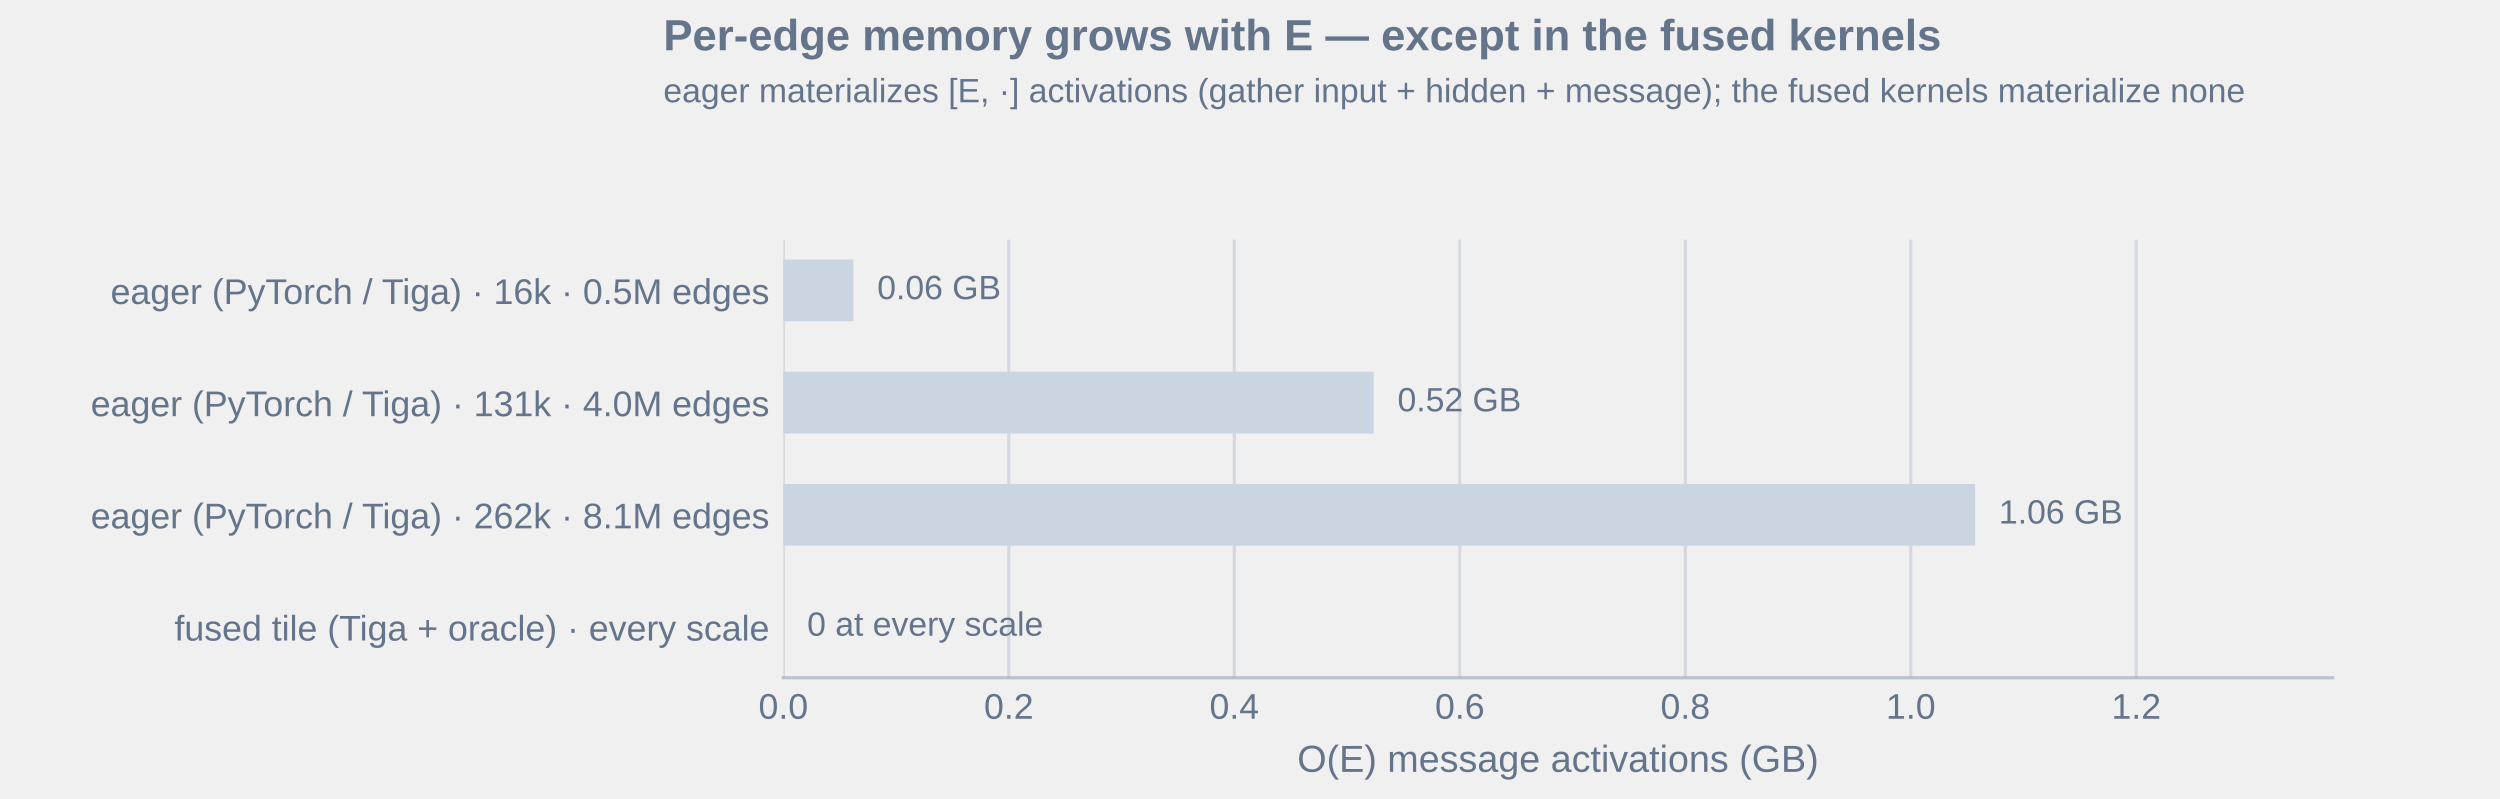
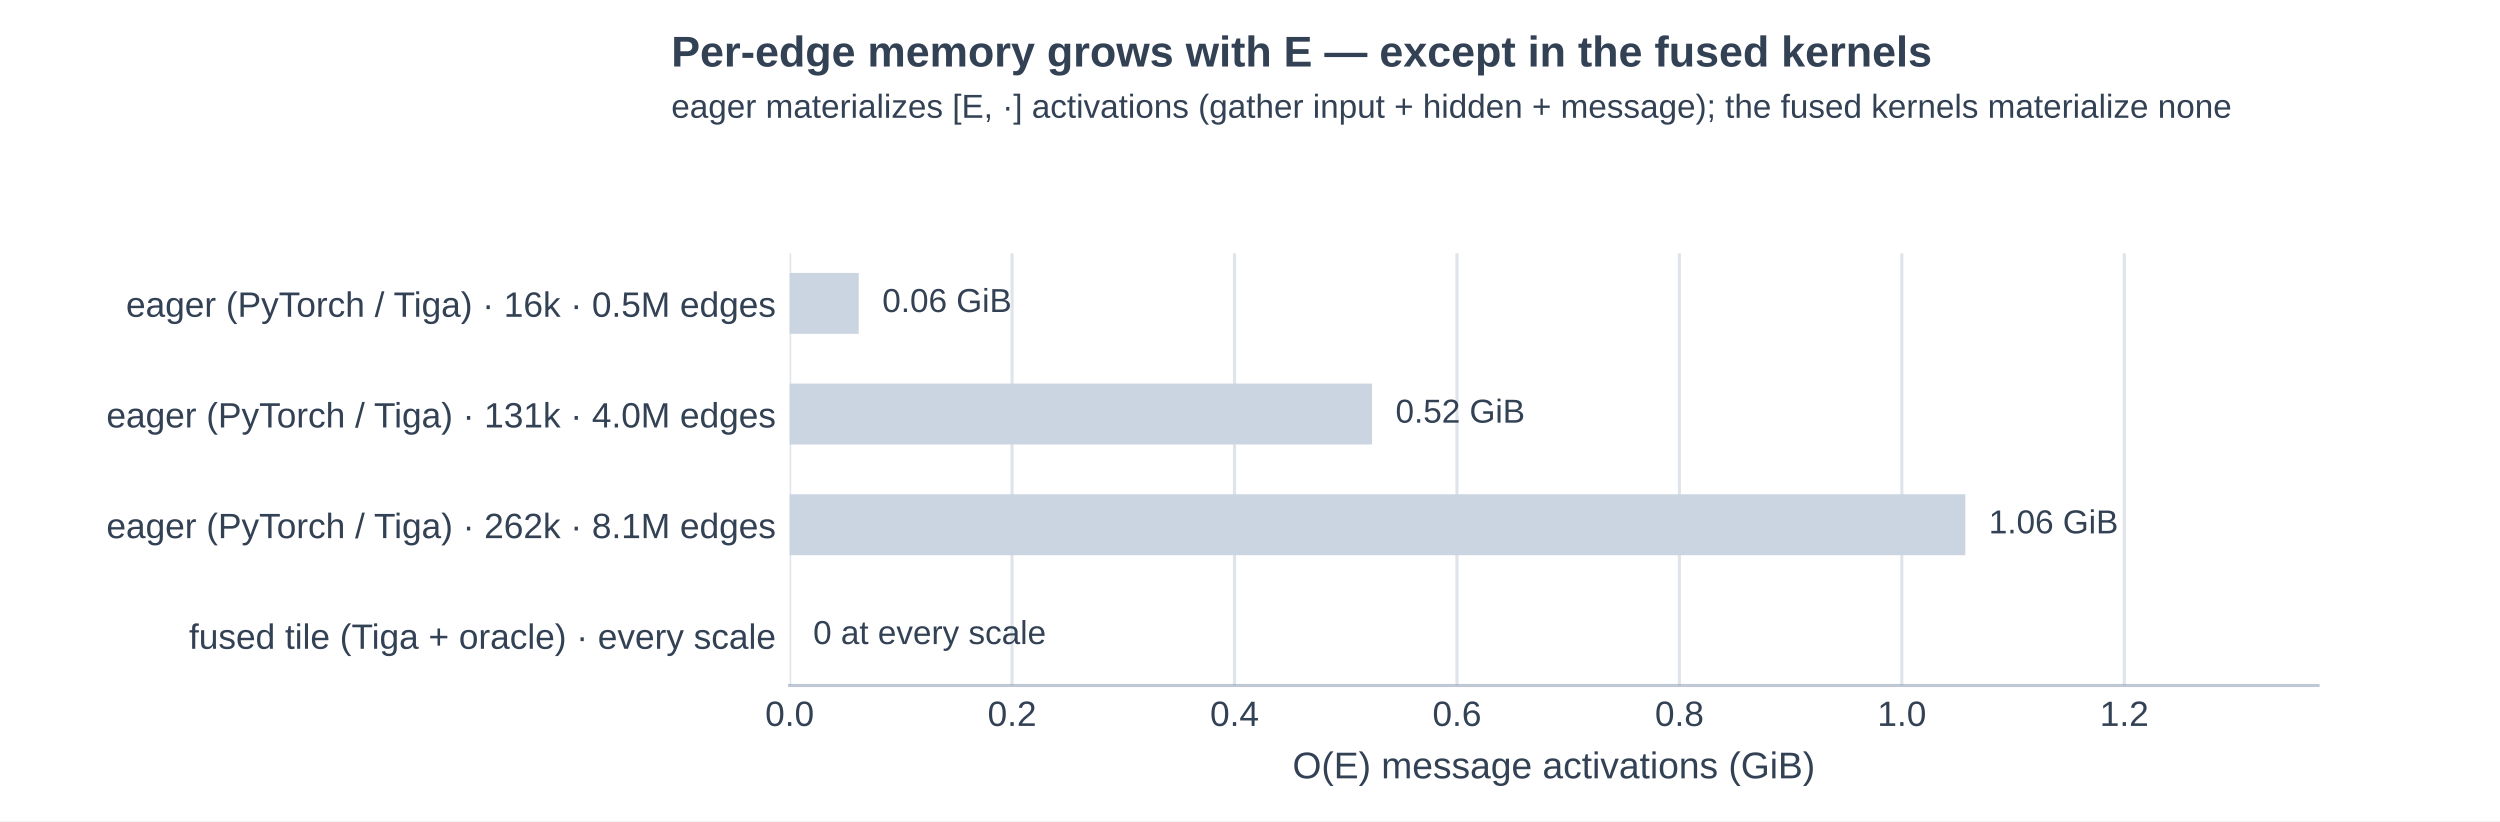
- <svg xmlns="http://www.w3.org/2000/svg" width="630.255pt" height="201.183pt" viewBox="0 0 630.255 201.183" version="1.1">
+ <svg xmlns="http://www.w3.org/2000/svg" width="638.895pt" height="209.823pt" viewBox="0 0 638.895 209.823" version="1.1">
  <defs>
    <style type="text/css">*{stroke-linejoin: round; stroke-linecap: butt}</style>
  </defs>
  <g id="figure_1">
    <g id="patch_1">
-       <path d="M 0 201.183  L 630.255 201.183  L 630.255 0  L 0 0  L 0 201.183  z " style="fill: none" />
+       <path d="M 0 209.823 L 638.895 209.823 L 638.895 0 L 0 0 z " style="fill: #ffffff" />
    </g>
    <g id="axes_1">
      <g id="patch_2">
-         <path d="M 197.474 170.862  L 588.074 170.862  L 588.074 60.414  L 197.474 60.414  L 197.474 170.862  z " style="fill: none" />
+         <path d="M 201.794 175.182 L 592.394 175.182 L 592.394 64.734 L 201.794 64.734 z " style="fill: #ffffff" />
      </g>
      <g id="matplotlib.axis_1">
        <g id="xtick_1">
          <g id="line2d_1">
-             <path d="M 197.474 170.862  L 197.474 60.414  " clip-path="url(#p8639a2bfc4)" style="fill: none; stroke: #94a3b8; stroke-opacity: 0.3; stroke-width: 0.8; stroke-linecap: square" />
+             <path d="M 201.794 175.182 L 201.794 64.734 " clip-path="url(#p8798de7251)" style="fill: none; stroke: #94a3b8; stroke-opacity: 0.3; stroke-width: 0.8; stroke-linecap: square" />
          </g>
          <g id="line2d_2" />
          <g id="text_1">
-             <text style="font-size: 9px; font-family: 'Arial', 'Helvetica Neue', 'Helvetica', 'Liberation Sans', 'DejaVu Sans', sans-serif; text-anchor: middle; fill: #64748b" x="197.474" y="181.2" transform="rotate(-0 197.4739 181.2002)">0.0</text>
+             <text style="font-size: 9px; font-family: 'Arial', 'Helvetica Neue', 'Helvetica', 'Liberation Sans', 'DejaVu Sans', sans-serif; text-anchor: middle; fill: #334155" x="201.794" y="185.52" transform="rotate(-0 201.7939 185.5202)">0.0</text>
          </g>
        </g>
        <g id="xtick_2">
          <g id="line2d_3">
-             <path d="M 254.322 170.862  L 254.322 60.414  " clip-path="url(#p8639a2bfc4)" style="fill: none; stroke: #94a3b8; stroke-opacity: 0.3; stroke-width: 0.8; stroke-linecap: square" />
+             <path d="M 258.642 175.182 L 258.642 64.734 " clip-path="url(#p8798de7251)" style="fill: none; stroke: #94a3b8; stroke-opacity: 0.3; stroke-width: 0.8; stroke-linecap: square" />
          </g>
          <g id="line2d_4" />
          <g id="text_2">
-             <text style="font-size: 9px; font-family: 'Arial', 'Helvetica Neue', 'Helvetica', 'Liberation Sans', 'DejaVu Sans', sans-serif; text-anchor: middle; fill: #64748b" x="254.322" y="181.2" transform="rotate(-0 254.3219 181.2002)">0.2</text>
+             <text style="font-size: 9px; font-family: 'Arial', 'Helvetica Neue', 'Helvetica', 'Liberation Sans', 'DejaVu Sans', sans-serif; text-anchor: middle; fill: #334155" x="258.642" y="185.52" transform="rotate(-0 258.6419 185.5202)">0.2</text>
          </g>
        </g>
        <g id="xtick_3">
          <g id="line2d_5">
-             <path d="M 311.17 170.862  L 311.17 60.414  " clip-path="url(#p8639a2bfc4)" style="fill: none; stroke: #94a3b8; stroke-opacity: 0.3; stroke-width: 0.8; stroke-linecap: square" />
+             <path d="M 315.49 175.182 L 315.49 64.734 " clip-path="url(#p8798de7251)" style="fill: none; stroke: #94a3b8; stroke-opacity: 0.3; stroke-width: 0.8; stroke-linecap: square" />
          </g>
          <g id="line2d_6" />
          <g id="text_3">
-             <text style="font-size: 9px; font-family: 'Arial', 'Helvetica Neue', 'Helvetica', 'Liberation Sans', 'DejaVu Sans', sans-serif; text-anchor: middle; fill: #64748b" x="311.17" y="181.2" transform="rotate(-0 311.17 181.2002)">0.4</text>
+             <text style="font-size: 9px; font-family: 'Arial', 'Helvetica Neue', 'Helvetica', 'Liberation Sans', 'DejaVu Sans', sans-serif; text-anchor: middle; fill: #334155" x="315.49" y="185.52" transform="rotate(-0 315.49 185.5202)">0.4</text>
          </g>
        </g>
        <g id="xtick_4">
          <g id="line2d_7">
-             <path d="M 368.018 170.862  L 368.018 60.414  " clip-path="url(#p8639a2bfc4)" style="fill: none; stroke: #94a3b8; stroke-opacity: 0.3; stroke-width: 0.8; stroke-linecap: square" />
+             <path d="M 372.338 175.182 L 372.338 64.734 " clip-path="url(#p8798de7251)" style="fill: none; stroke: #94a3b8; stroke-opacity: 0.3; stroke-width: 0.8; stroke-linecap: square" />
          </g>
          <g id="line2d_8" />
          <g id="text_4">
-             <text style="font-size: 9px; font-family: 'Arial', 'Helvetica Neue', 'Helvetica', 'Liberation Sans', 'DejaVu Sans', sans-serif; text-anchor: middle; fill: #64748b" x="368.018" y="181.2" transform="rotate(-0 368.018 181.2002)">0.6</text>
+             <text style="font-size: 9px; font-family: 'Arial', 'Helvetica Neue', 'Helvetica', 'Liberation Sans', 'DejaVu Sans', sans-serif; text-anchor: middle; fill: #334155" x="372.338" y="185.52" transform="rotate(-0 372.338 185.5202)">0.6</text>
          </g>
        </g>
        <g id="xtick_5">
          <g id="line2d_9">
-             <path d="M 424.866 170.862  L 424.866 60.414  " clip-path="url(#p8639a2bfc4)" style="fill: none; stroke: #94a3b8; stroke-opacity: 0.3; stroke-width: 0.8; stroke-linecap: square" />
+             <path d="M 429.186 175.182 L 429.186 64.734 " clip-path="url(#p8798de7251)" style="fill: none; stroke: #94a3b8; stroke-opacity: 0.3; stroke-width: 0.8; stroke-linecap: square" />
          </g>
          <g id="line2d_10" />
          <g id="text_5">
-             <text style="font-size: 9px; font-family: 'Arial', 'Helvetica Neue', 'Helvetica', 'Liberation Sans', 'DejaVu Sans', sans-serif; text-anchor: middle; fill: #64748b" x="424.866" y="181.2" transform="rotate(-0 424.866 181.2002)">0.8</text>
+             <text style="font-size: 9px; font-family: 'Arial', 'Helvetica Neue', 'Helvetica', 'Liberation Sans', 'DejaVu Sans', sans-serif; text-anchor: middle; fill: #334155" x="429.186" y="185.52" transform="rotate(-0 429.186 185.5202)">0.8</text>
          </g>
        </g>
        <g id="xtick_6">
          <g id="line2d_11">
-             <path d="M 481.714 170.862  L 481.714 60.414  " clip-path="url(#p8639a2bfc4)" style="fill: none; stroke: #94a3b8; stroke-opacity: 0.3; stroke-width: 0.8; stroke-linecap: square" />
+             <path d="M 486.034 175.182 L 486.034 64.734 " clip-path="url(#p8798de7251)" style="fill: none; stroke: #94a3b8; stroke-opacity: 0.3; stroke-width: 0.8; stroke-linecap: square" />
          </g>
          <g id="line2d_12" />
          <g id="text_6">
-             <text style="font-size: 9px; font-family: 'Arial', 'Helvetica Neue', 'Helvetica', 'Liberation Sans', 'DejaVu Sans', sans-serif; text-anchor: middle; fill: #64748b" x="481.714" y="181.2" transform="rotate(-0 481.7141 181.2002)">1.0</text>
+             <text style="font-size: 9px; font-family: 'Arial', 'Helvetica Neue', 'Helvetica', 'Liberation Sans', 'DejaVu Sans', sans-serif; text-anchor: middle; fill: #334155" x="486.034" y="185.52" transform="rotate(-0 486.0341 185.5202)">1.0</text>
          </g>
        </g>
        <g id="xtick_7">
          <g id="line2d_13">
-             <path d="M 538.562 170.862  L 538.562 60.414  " clip-path="url(#p8639a2bfc4)" style="fill: none; stroke: #94a3b8; stroke-opacity: 0.3; stroke-width: 0.8; stroke-linecap: square" />
+             <path d="M 542.882 175.182 L 542.882 64.734 " clip-path="url(#p8798de7251)" style="fill: none; stroke: #94a3b8; stroke-opacity: 0.3; stroke-width: 0.8; stroke-linecap: square" />
          </g>
          <g id="line2d_14" />
          <g id="text_7">
-             <text style="font-size: 9px; font-family: 'Arial', 'Helvetica Neue', 'Helvetica', 'Liberation Sans', 'DejaVu Sans', sans-serif; text-anchor: middle; fill: #64748b" x="538.562" y="181.2" transform="rotate(-0 538.5621 181.2002)">1.2</text>
+             <text style="font-size: 9px; font-family: 'Arial', 'Helvetica Neue', 'Helvetica', 'Liberation Sans', 'DejaVu Sans', sans-serif; text-anchor: middle; fill: #334155" x="542.882" y="185.52" transform="rotate(-0 542.8821 185.5202)">1.2</text>
          </g>
        </g>
        <g id="text_8">
-           <text style="font-size: 9.5px; font-family: 'Arial', 'Helvetica Neue', 'Helvetica', 'Liberation Sans', 'DejaVu Sans', sans-serif; text-anchor: middle; fill: #64748b" x="392.774" y="194.581" transform="rotate(-0 392.7739 194.5808)">O(E) message activations (GB)</text>
+           <text style="font-size: 9.5px; font-family: 'Arial', 'Helvetica Neue', 'Helvetica', 'Liberation Sans', 'DejaVu Sans', sans-serif; text-anchor: middle; fill: #334155" x="397.094" y="198.901" transform="rotate(-0 397.0939 198.9008)">O(E) message activations (GiB)</text>
        </g>
      </g>
      <g id="matplotlib.axis_2">
        <g id="ytick_1">
          <g id="line2d_15" />
          <g id="text_9">
-             <text style="font-size: 9px; font-family: 'Arial', 'Helvetica Neue', 'Helvetica', 'Liberation Sans', 'DejaVu Sans', sans-serif; text-anchor: end; fill: #64748b" x="193.974" y="76.632" transform="rotate(-0 193.9739 76.63197)">eager (PyTorch / Tiga) · 16k · 0.5M edges</text>
+             <text style="font-size: 9px; font-family: 'Arial', 'Helvetica Neue', 'Helvetica', 'Liberation Sans', 'DejaVu Sans', sans-serif; text-anchor: end; fill: #334155" x="198.294" y="80.952" transform="rotate(-0 198.2939 80.95197)">eager (PyTorch / Tiga) · 16k · 0.5M edges</text>
          </g>
        </g>
        <g id="ytick_2">
          <g id="line2d_16" />
          <g id="text_10">
-             <text style="font-size: 9px; font-family: 'Arial', 'Helvetica Neue', 'Helvetica', 'Liberation Sans', 'DejaVu Sans', sans-serif; text-anchor: end; fill: #64748b" x="193.974" y="104.916" transform="rotate(-0 193.9739 104.9157)">eager (PyTorch / Tiga) · 131k · 4.0M edges</text>
+             <text style="font-size: 9px; font-family: 'Arial', 'Helvetica Neue', 'Helvetica', 'Liberation Sans', 'DejaVu Sans', sans-serif; text-anchor: end; fill: #334155" x="198.294" y="109.236" transform="rotate(-0 198.2939 109.2357)">eager (PyTorch / Tiga) · 131k · 4.0M edges</text>
          </g>
        </g>
        <g id="ytick_3">
          <g id="line2d_17" />
          <g id="text_11">
-             <text style="font-size: 9px; font-family: 'Arial', 'Helvetica Neue', 'Helvetica', 'Liberation Sans', 'DejaVu Sans', sans-serif; text-anchor: end; fill: #64748b" x="193.974" y="133.199" transform="rotate(-0 193.9739 133.1994)">eager (PyTorch / Tiga) · 262k · 8.1M edges</text>
+             <text style="font-size: 9px; font-family: 'Arial', 'Helvetica Neue', 'Helvetica', 'Liberation Sans', 'DejaVu Sans', sans-serif; text-anchor: end; fill: #334155" x="198.294" y="137.519" transform="rotate(-0 198.2939 137.5194)">eager (PyTorch / Tiga) · 262k · 8.1M edges</text>
          </g>
        </g>
        <g id="ytick_4">
          <g id="line2d_18" />
          <g id="text_12">
-             <text style="font-size: 9px; font-family: 'Arial', 'Helvetica Neue', 'Helvetica', 'Liberation Sans', 'DejaVu Sans', sans-serif; text-anchor: end; fill: #64748b" x="193.974" y="161.483" transform="rotate(-0 193.9739 161.4832)">fused tile (Tiga + oracle) · every scale</text>
+             <text style="font-size: 9px; font-family: 'Arial', 'Helvetica Neue', 'Helvetica', 'Liberation Sans', 'DejaVu Sans', sans-serif; text-anchor: end; fill: #334155" x="198.294" y="165.803" transform="rotate(-0 198.2939 165.8032)">fused tile (Tiga + oracle) · every scale</text>
          </g>
        </g>
      </g>
      <g id="patch_3">
-         <path d="M 197.474 170.862  L 588.074 170.862  " style="fill: none; opacity: 0.6; stroke: #94a3b8; stroke-width: 0.8; stroke-linejoin: miter; stroke-linecap: square" />
+         <path d="M 201.794 175.182 L 592.394 175.182 " style="fill: none; opacity: 0.6; stroke: #94a3b8; stroke-width: 0.8; stroke-linejoin: miter; stroke-linecap: square" />
      </g>
      <g id="patch_4">
-         <path d="M 197.474 65.435  L 215.146 65.435  L 215.146 80.991  L 197.474 80.991  z " clip-path="url(#p8639a2bfc4)" style="fill: #cbd5e1" />
+         <path d="M 201.794 69.755 L 219.466 69.755 L 219.466 85.311 L 201.794 85.311 z " clip-path="url(#p8798de7251)" style="fill: #cbd5e1" />
      </g>
      <g id="patch_5">
-         <path d="M 197.474 93.718  L 346.313 93.718  L 346.313 109.274  L 197.474 109.274  z " clip-path="url(#p8639a2bfc4)" style="fill: #cbd5e1" />
+         <path d="M 201.794 98.038 L 350.633 98.038 L 350.633 113.594 L 201.794 113.594 z " clip-path="url(#p8798de7251)" style="fill: #cbd5e1" />
      </g>
      <g id="patch_6">
-         <path d="M 197.474 122.002  L 497.935 122.002  L 497.935 137.558  L 197.474 137.558  z " clip-path="url(#p8639a2bfc4)" style="fill: #cbd5e1" />
+         <path d="M 201.794 126.322 L 502.255 126.322 L 502.255 141.878 L 201.794 141.878 z " clip-path="url(#p8798de7251)" style="fill: #cbd5e1" />
      </g>
      <g id="patch_7">
-         <path d="M 197.474 150.286  L 197.474 150.286  L 197.474 165.842  L 197.474 165.842  z " clip-path="url(#p8639a2bfc4)" style="fill: #4f46e5" />
+         <path d="M 201.794 154.606 L 201.794 154.606 L 201.794 170.162 L 201.794 170.162 z " clip-path="url(#p8798de7251)" style="fill: #4f46e5" />
      </g>
      <g id="text_13">
-         <text style="font-size: 8.5px; font-family: 'Arial', 'Helvetica Neue', 'Helvetica', 'Liberation Sans', 'DejaVu Sans', sans-serif; text-anchor: start; fill: #64748b" x="221.156" y="75.421" transform="rotate(-0 221.1557 75.42068)">0.06 GB</text>
+         <text style="font-size: 8.5px; font-family: 'Arial', 'Helvetica Neue', 'Helvetica', 'Liberation Sans', 'DejaVu Sans', sans-serif; text-anchor: start; fill: #334155" x="225.476" y="79.741" transform="rotate(-0 225.4757 79.74101)">0.06 GiB</text>
      </g>
      <g id="text_14">
-         <text style="font-size: 8.5px; font-family: 'Arial', 'Helvetica Neue', 'Helvetica', 'Liberation Sans', 'DejaVu Sans', sans-serif; text-anchor: start; fill: #64748b" x="352.322" y="103.704" transform="rotate(-0 352.3225 103.7044)">0.52 GB</text>
+         <text style="font-size: 8.5px; font-family: 'Arial', 'Helvetica Neue', 'Helvetica', 'Liberation Sans', 'DejaVu Sans', sans-serif; text-anchor: start; fill: #334155" x="356.642" y="108.025" transform="rotate(-0 356.6425 108.0248)">0.52 GiB</text>
      </g>
      <g id="text_15">
-         <text style="font-size: 8.5px; font-family: 'Arial', 'Helvetica Neue', 'Helvetica', 'Liberation Sans', 'DejaVu Sans', sans-serif; text-anchor: start; fill: #64748b" x="503.945" y="131.988" transform="rotate(-0 503.9447 131.9882)">1.06 GB</text>
+         <text style="font-size: 8.5px; font-family: 'Arial', 'Helvetica Neue', 'Helvetica', 'Liberation Sans', 'DejaVu Sans', sans-serif; text-anchor: start; fill: #334155" x="508.265" y="136.308" transform="rotate(-0 508.2647 136.3085)">1.06 GiB</text>
      </g>
      <g id="text_16">
-         <text style="font-size: 8.5px; font-family: 'Arial', 'Helvetica Neue', 'Helvetica', 'Liberation Sans', 'DejaVu Sans', sans-serif; text-anchor: start; fill: #64748b" x="203.483" y="160.272" transform="rotate(-0 203.4831 160.2722)">0 at every scale</text>
+         <text style="font-size: 8.5px; font-family: 'Arial', 'Helvetica Neue', 'Helvetica', 'Liberation Sans', 'DejaVu Sans', sans-serif; text-anchor: start; fill: #334155" x="207.803" y="164.592" transform="rotate(-0 207.8031 164.5922)">0 at every scale</text>
      </g>
    </g>
    <g id="text_17">
-       <text style="font-weight: 600; font-size: 11px; font-family: 'Arial', 'Helvetica Neue', 'Helvetica', 'Liberation Sans', 'DejaVu Sans', sans-serif; text-anchor: start; fill: #64748b" x="167.234" y="12.678" transform="rotate(-0 167.2339 12.67828)">Per-edge memory grows with E — except in the fused kernels</text>
+       <text style="font-weight: 700; font-size: 11px; font-family: 'Arial', 'Helvetica Neue', 'Helvetica', 'Liberation Sans', 'DejaVu Sans', sans-serif; text-anchor: start; fill: #334155" x="171.554" y="16.998" transform="rotate(-0 171.5539 16.99828)">Per-edge memory grows with E — except in the fused kernels</text>
    </g>
    <g id="text_18">
-       <text style="font-size: 8.5px; font-family: 'Arial', 'Helvetica Neue', 'Helvetica', 'Liberation Sans', 'DejaVu Sans', sans-serif; text-anchor: start; fill: #64748b" x="167.234" y="25.782" transform="rotate(-0 167.2339 25.78228)">eager materializes [E, ·] activations (gather input + hidden + message); the fused kernels materialize none</text>
+       <text style="font-size: 8.5px; font-family: 'Arial', 'Helvetica Neue', 'Helvetica', 'Liberation Sans', 'DejaVu Sans', sans-serif; text-anchor: start; fill: #334155" x="171.554" y="30.102" transform="rotate(-0 171.5539 30.10228)">eager materializes [E, ·] activations (gather input + hidden + message); the fused kernels materialize none</text>
    </g>
  </g>
  <defs>
-     <clipPath id="p8639a2bfc4">
-       <rect x="197.474" y="60.414" width="390.6" height="110.448" />
+     <clipPath id="p8798de7251">
+       <rect x="201.794" y="64.734" width="390.6" height="110.448" />
    </clipPath>
  </defs>
</svg>
